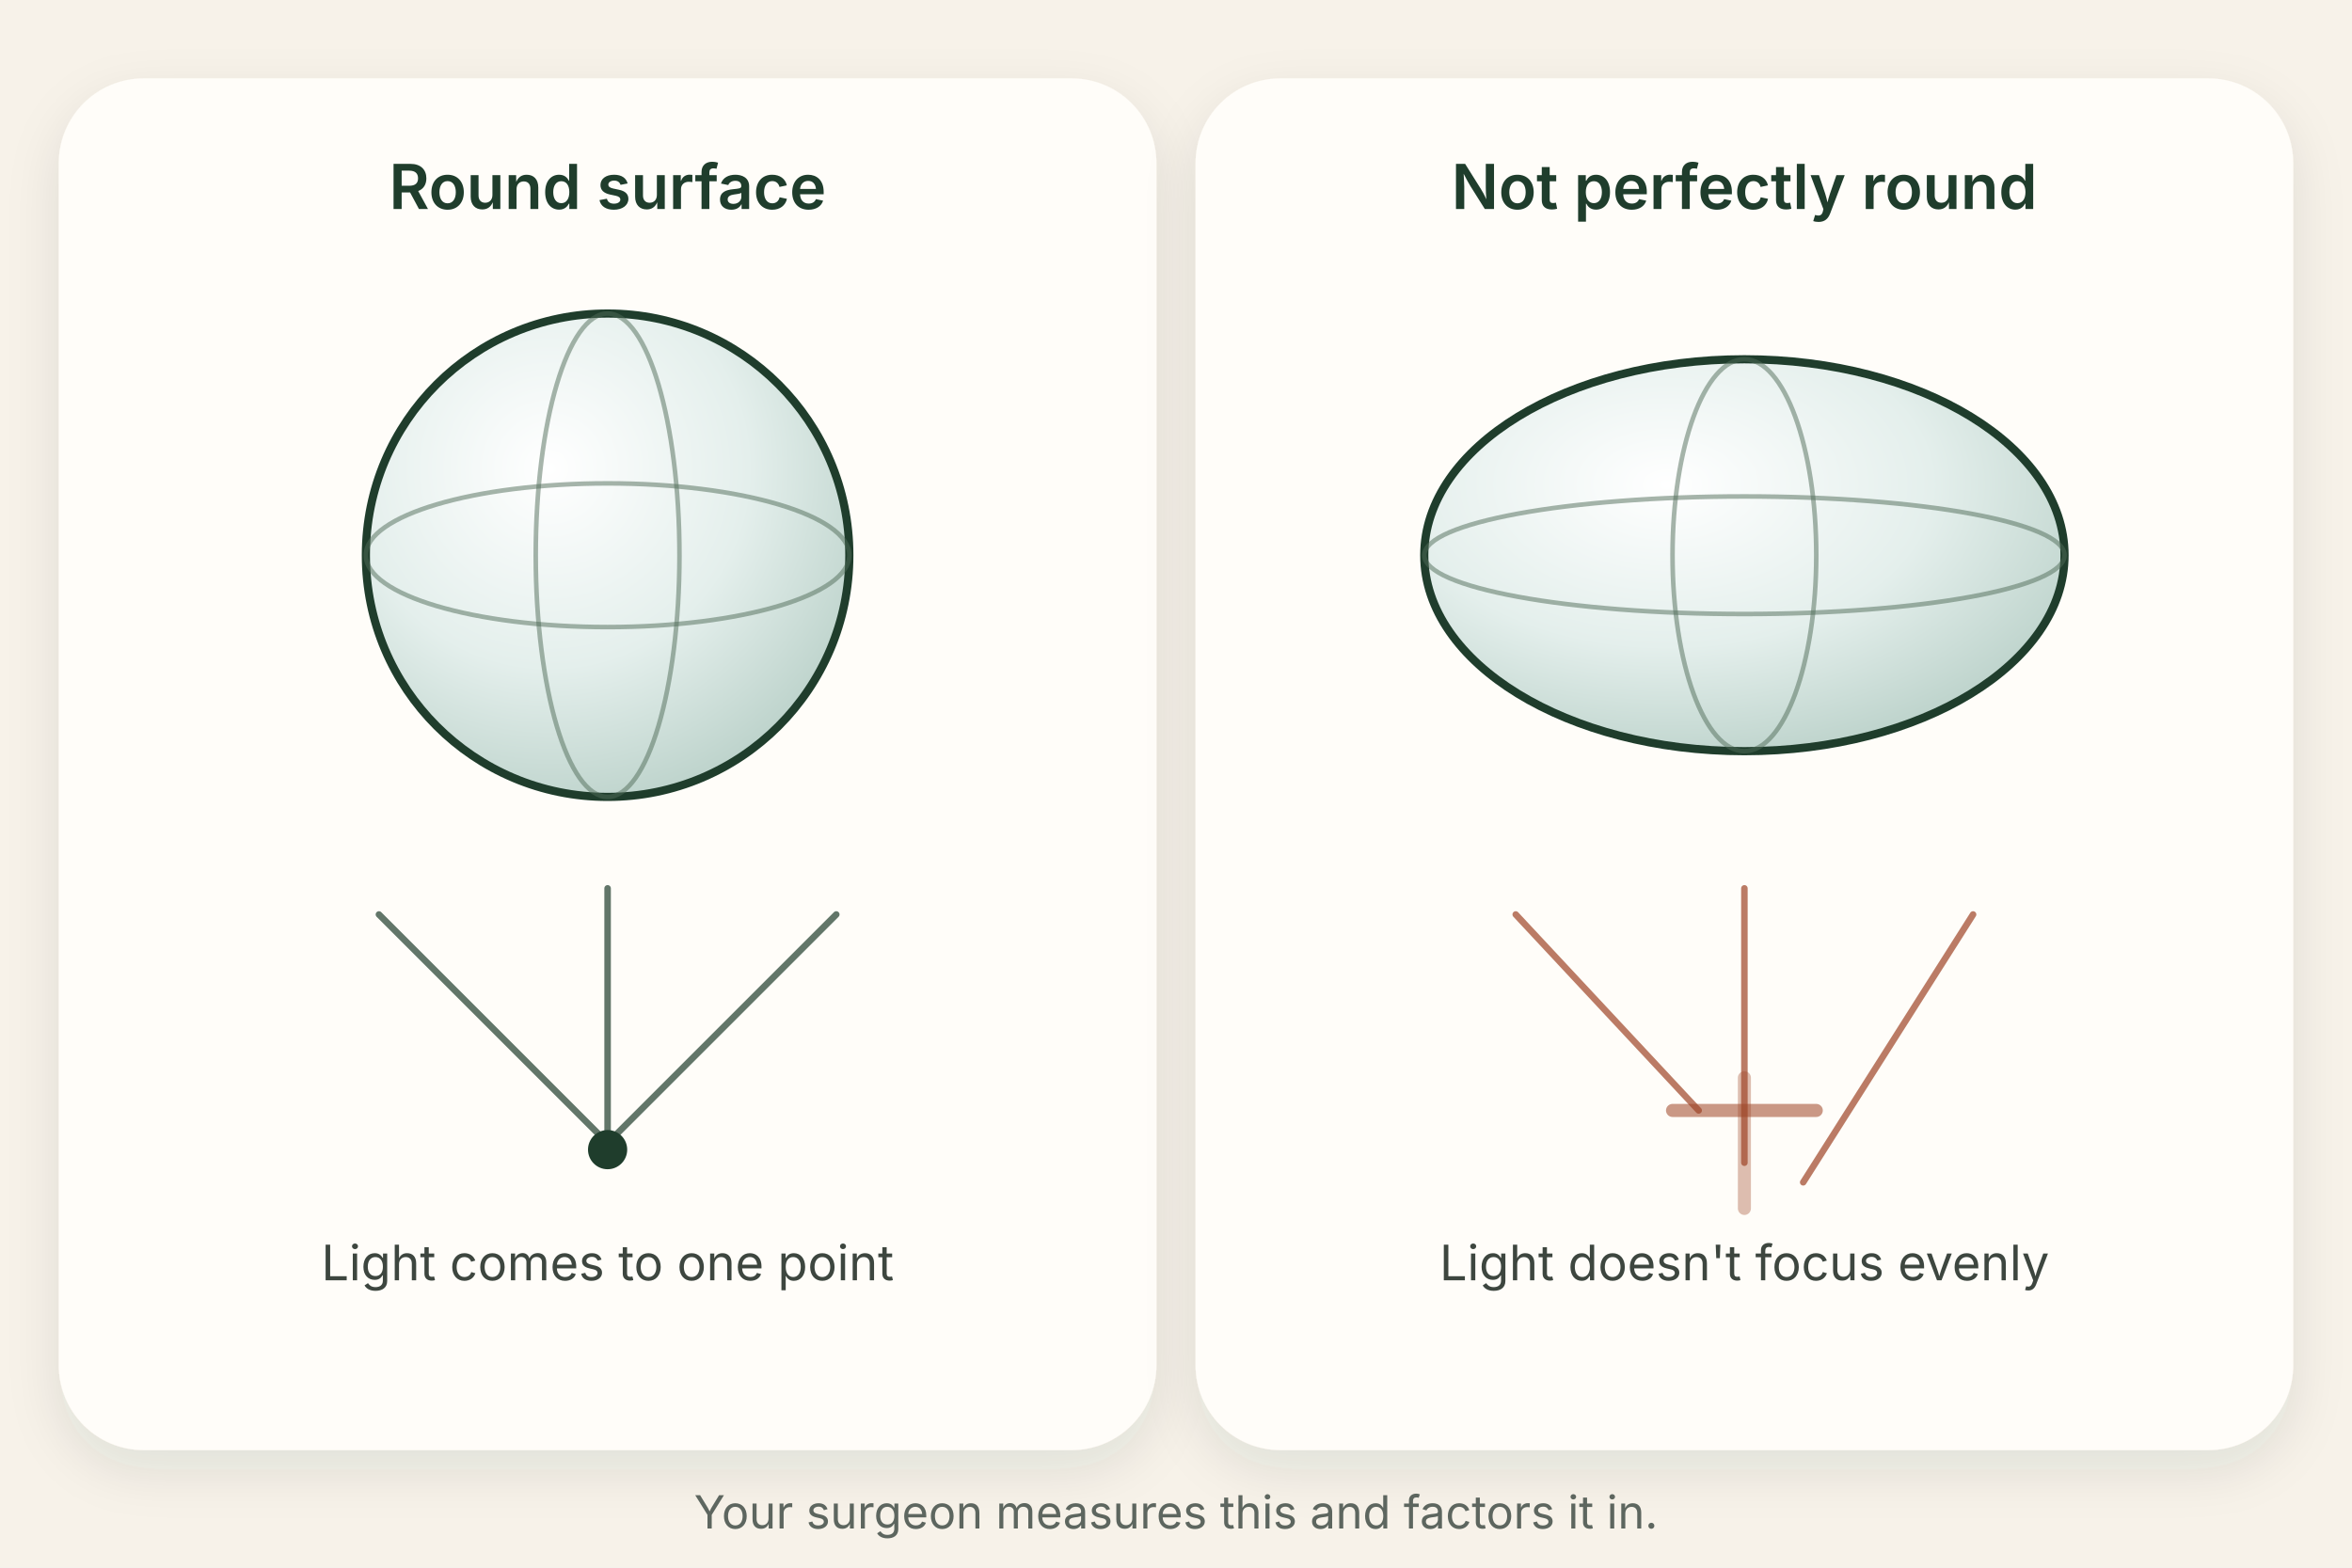
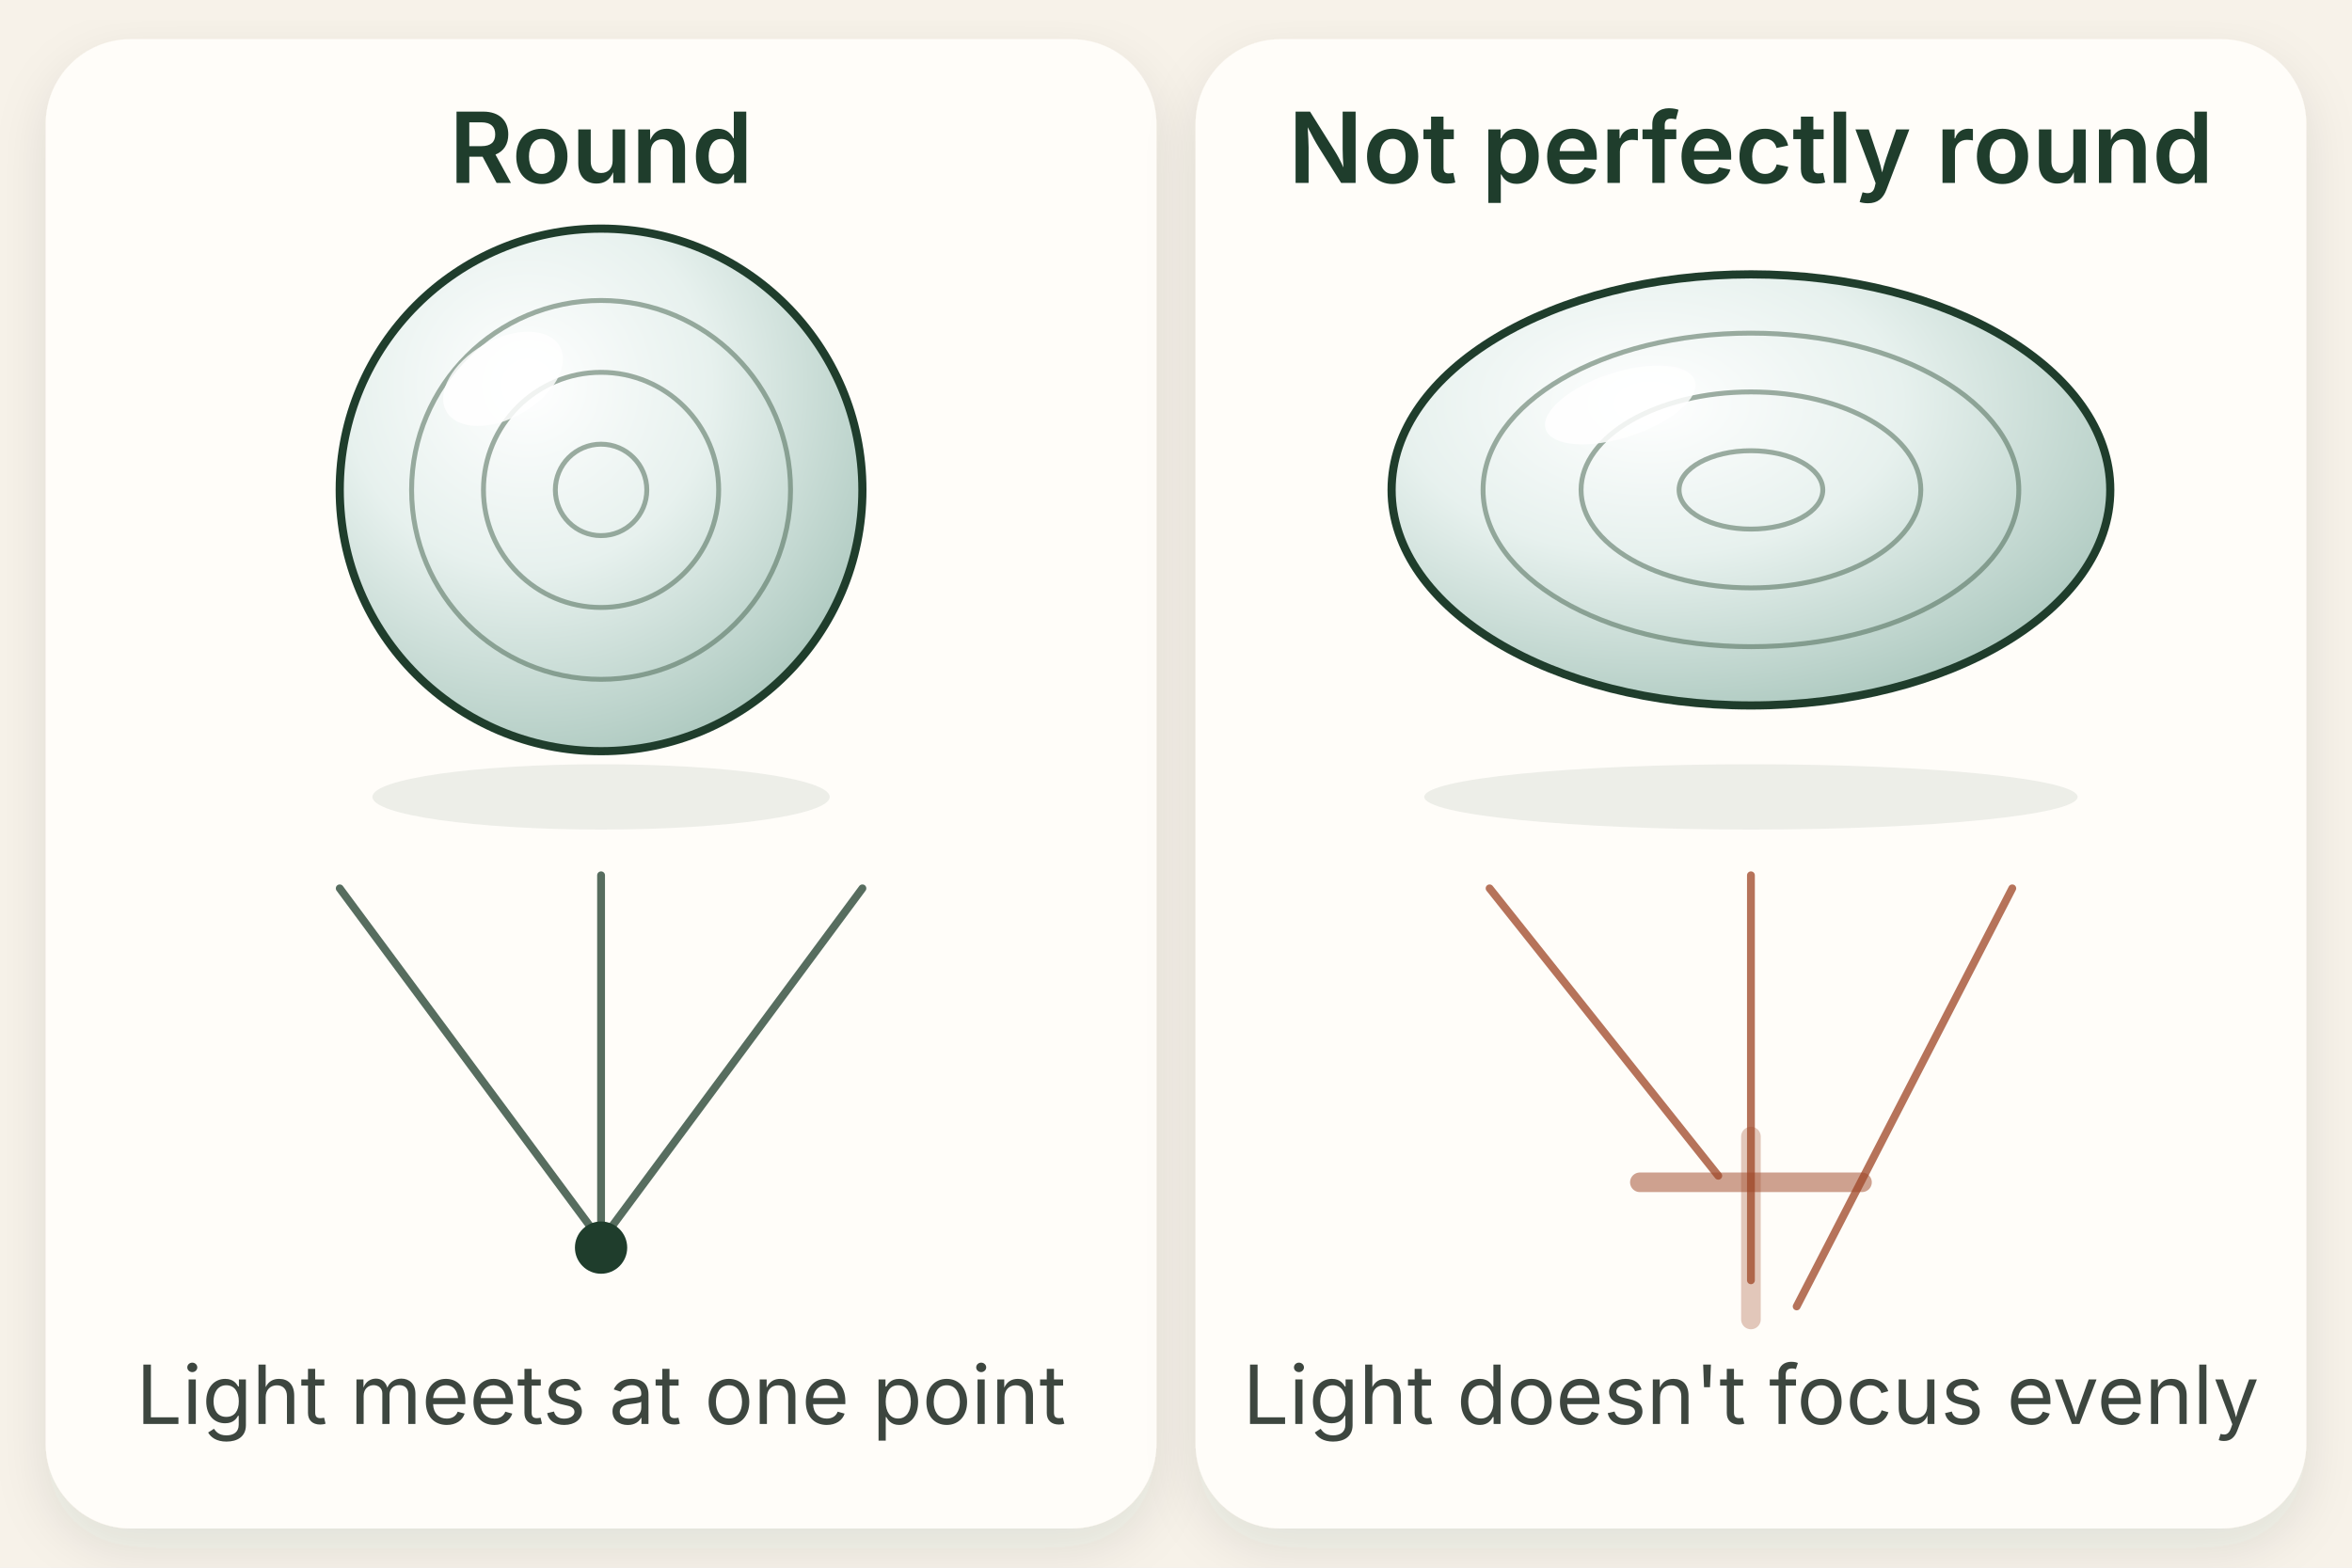
<svg xmlns="http://www.w3.org/2000/svg" viewBox="0 0 720 480" role="img" aria-labelledby="t d">
  <defs>
+     <radialGradient id="dome" cx="36%" cy="30%" r="78%">
+       <stop offset="0" stop-color="#FFFFFF" />
+       <stop offset=".45" stop-color="#E7F1EE" />
+       <stop offset="1" stop-color="#A9C6BC" />
+     </radialGradient>
    <filter id="shadow" x="-20%" y="-20%" width="140%" height="140%">
      <feDropShadow dx="0" dy="6" stdDeviation="8" flood-color="#1F3D2C" flood-opacity=".10" />
    </filter>
-     <radialGradient id="dome" cx="38%" cy="32%" r="75%">
-       <stop offset="0" stop-color="#FFFFFF" />
-       <stop offset=".55" stop-color="#E4EFEC" />
-       <stop offset="1" stop-color="#B9D0C8" />
-     </radialGradient>
  </defs>
  <rect width="720" height="480" fill="#F7F2E9" />
  <g font-family="Inter,system-ui,sans-serif" text-anchor="middle">
-     <g transform="translate(186,0)">
-       <rect x="-168" y="24" width="336" height="420" rx="26" fill="#FFFDF9" filter="url(#shadow)" />
-       <text y="64" font-size="19" font-weight="600" fill="#1F3D2C">Round surface</text>
-       <circle cx="0" cy="170" r="74" fill="url(#dome)" stroke="#1F3D2C" stroke-width="2.5" />
-       <ellipse cx="0" cy="170" rx="74" ry="22" fill="none" stroke="#4f6b58" stroke-width="1.4" opacity=".5" />
-       <ellipse cx="0" cy="170" rx="22" ry="74" fill="none" stroke="#4f6b58" stroke-width="1.4" opacity=".5" />
-       <g stroke="#1F3D2C" stroke-width="2" opacity=".7" stroke-linecap="round">
-         <path d="M-70,280 L0,350" />
-         <path d="M0,272 L0,350" />
-         <path d="M70,280 L0,350" />
+     <g transform="translate(184,0)">
+       <rect x="-170" y="12" width="340" height="456" rx="26" fill="#FFFDF9" filter="url(#shadow)" />
+       <text y="56" font-size="30" font-weight="600" fill="#1F3D2C">Round</text>
+       <ellipse cx="0" cy="244" rx="70" ry="10" fill="#1F3D2C" opacity=".08" />
+       <circle cx="0" cy="150" r="80" fill="url(#dome)" stroke="#1F3D2C" stroke-width="2.5" />
+       <g fill="none" stroke="#4f6b58" stroke-width="1.5" opacity=".55">
+         <circle cx="0" cy="150" r="58" />
+         <circle cx="0" cy="150" r="36" />
+         <circle cx="0" cy="150" r="14" />
      </g>
-       <circle cx="0" cy="352" r="6" fill="#1F3D2C" />
-       <text y="392" font-size="15" fill="#3d463f">Light comes to one point</text>
+       <ellipse cx="-30" cy="116" rx="20" ry="12" fill="#fff" opacity=".85" transform="rotate(-30 -30 116)" />
+       <g stroke="#1F3D2C" stroke-width="2.4" stroke-linecap="round" opacity=".75">
+         <path d="M-80,272 L0,380" />
+         <path d="M0,268 L0,380" />
+         <path d="M80,272 L0,380" />
+       </g>
+       <circle cx="0" cy="382" r="8" fill="#1F3D2C" />
+       <text y="436" font-size="25" fill="#3d463f">Light meets at one point</text>
    </g>
-     <g transform="translate(534,0)">
-       <rect x="-168" y="24" width="336" height="420" rx="26" fill="#FFFDF9" filter="url(#shadow)" />
-       <text y="64" font-size="19" font-weight="600" fill="#1F3D2C">Not perfectly round</text>
-       <ellipse cx="0" cy="170" rx="98" ry="60" fill="url(#dome)" stroke="#1F3D2C" stroke-width="2.5" />
-       <ellipse cx="0" cy="170" rx="98" ry="18" fill="none" stroke="#4f6b58" stroke-width="1.4" opacity=".5" />
-       <ellipse cx="0" cy="170" rx="22" ry="60" fill="none" stroke="#4f6b58" stroke-width="1.4" opacity=".5" />
-       <g stroke="#9E4526" stroke-width="2" opacity=".7" stroke-linecap="round">
-         <path d="M-70,280 L-14,340" />
-         <path d="M0,272 L0,356" />
-         <path d="M70,280 L18,362" />
+     <g transform="translate(536,0)">
+       <rect x="-170" y="12" width="340" height="456" rx="26" fill="#FFFDF9" filter="url(#shadow)" />
+       <text y="56" font-size="30" font-weight="600" fill="#1F3D2C">Not perfectly round</text>
+       <ellipse cx="0" cy="244" rx="100" ry="10" fill="#1F3D2C" opacity=".08" />
+       <ellipse cx="0" cy="150" rx="110" ry="66" fill="url(#dome)" stroke="#1F3D2C" stroke-width="2.5" />
+       <g fill="none" stroke="#4f6b58" stroke-width="1.5" opacity=".55">
+         <ellipse cx="0" cy="150" rx="82" ry="48" />
+         <ellipse cx="0" cy="150" rx="52" ry="30" />
+         <ellipse cx="0" cy="150" rx="22" ry="12" />
      </g>
-       <path d="M-22,340 h44" stroke="#9E4526" stroke-width="4" stroke-linecap="round" opacity=".55" />
-       <path d="M0,330 v40" stroke="#9E4526" stroke-width="4" stroke-linecap="round" opacity=".35" />
-       <text y="392" font-size="15" fill="#3d463f">Light doesn't focus evenly</text>
+       <ellipse cx="-40" cy="124" rx="24" ry="10" fill="#fff" opacity=".85" transform="rotate(-18 -40 124)" />
+       <g stroke="#9E4526" stroke-width="2.4" stroke-linecap="round" opacity=".75">
+         <path d="M-80,272 L-10,360" />
+         <path d="M0,268 L0,392" />
+         <path d="M80,272 L14,400" />
+       </g>
+       <path d="M-34,362 h68" stroke="#9E4526" stroke-width="6" stroke-linecap="round" opacity=".5" />
+       <path d="M0,348 v56" stroke="#9E4526" stroke-width="6" stroke-linecap="round" opacity=".3" />
+       <text y="436" font-size="25" fill="#3d463f">Light doesn't focus evenly</text>
    </g>
  </g>
-   <text x="360" y="468" text-anchor="middle" font-family="Inter,system-ui,sans-serif" font-size="14" fill="#5d665f">Your surgeon measures this and factors it in.</text>
</svg>
